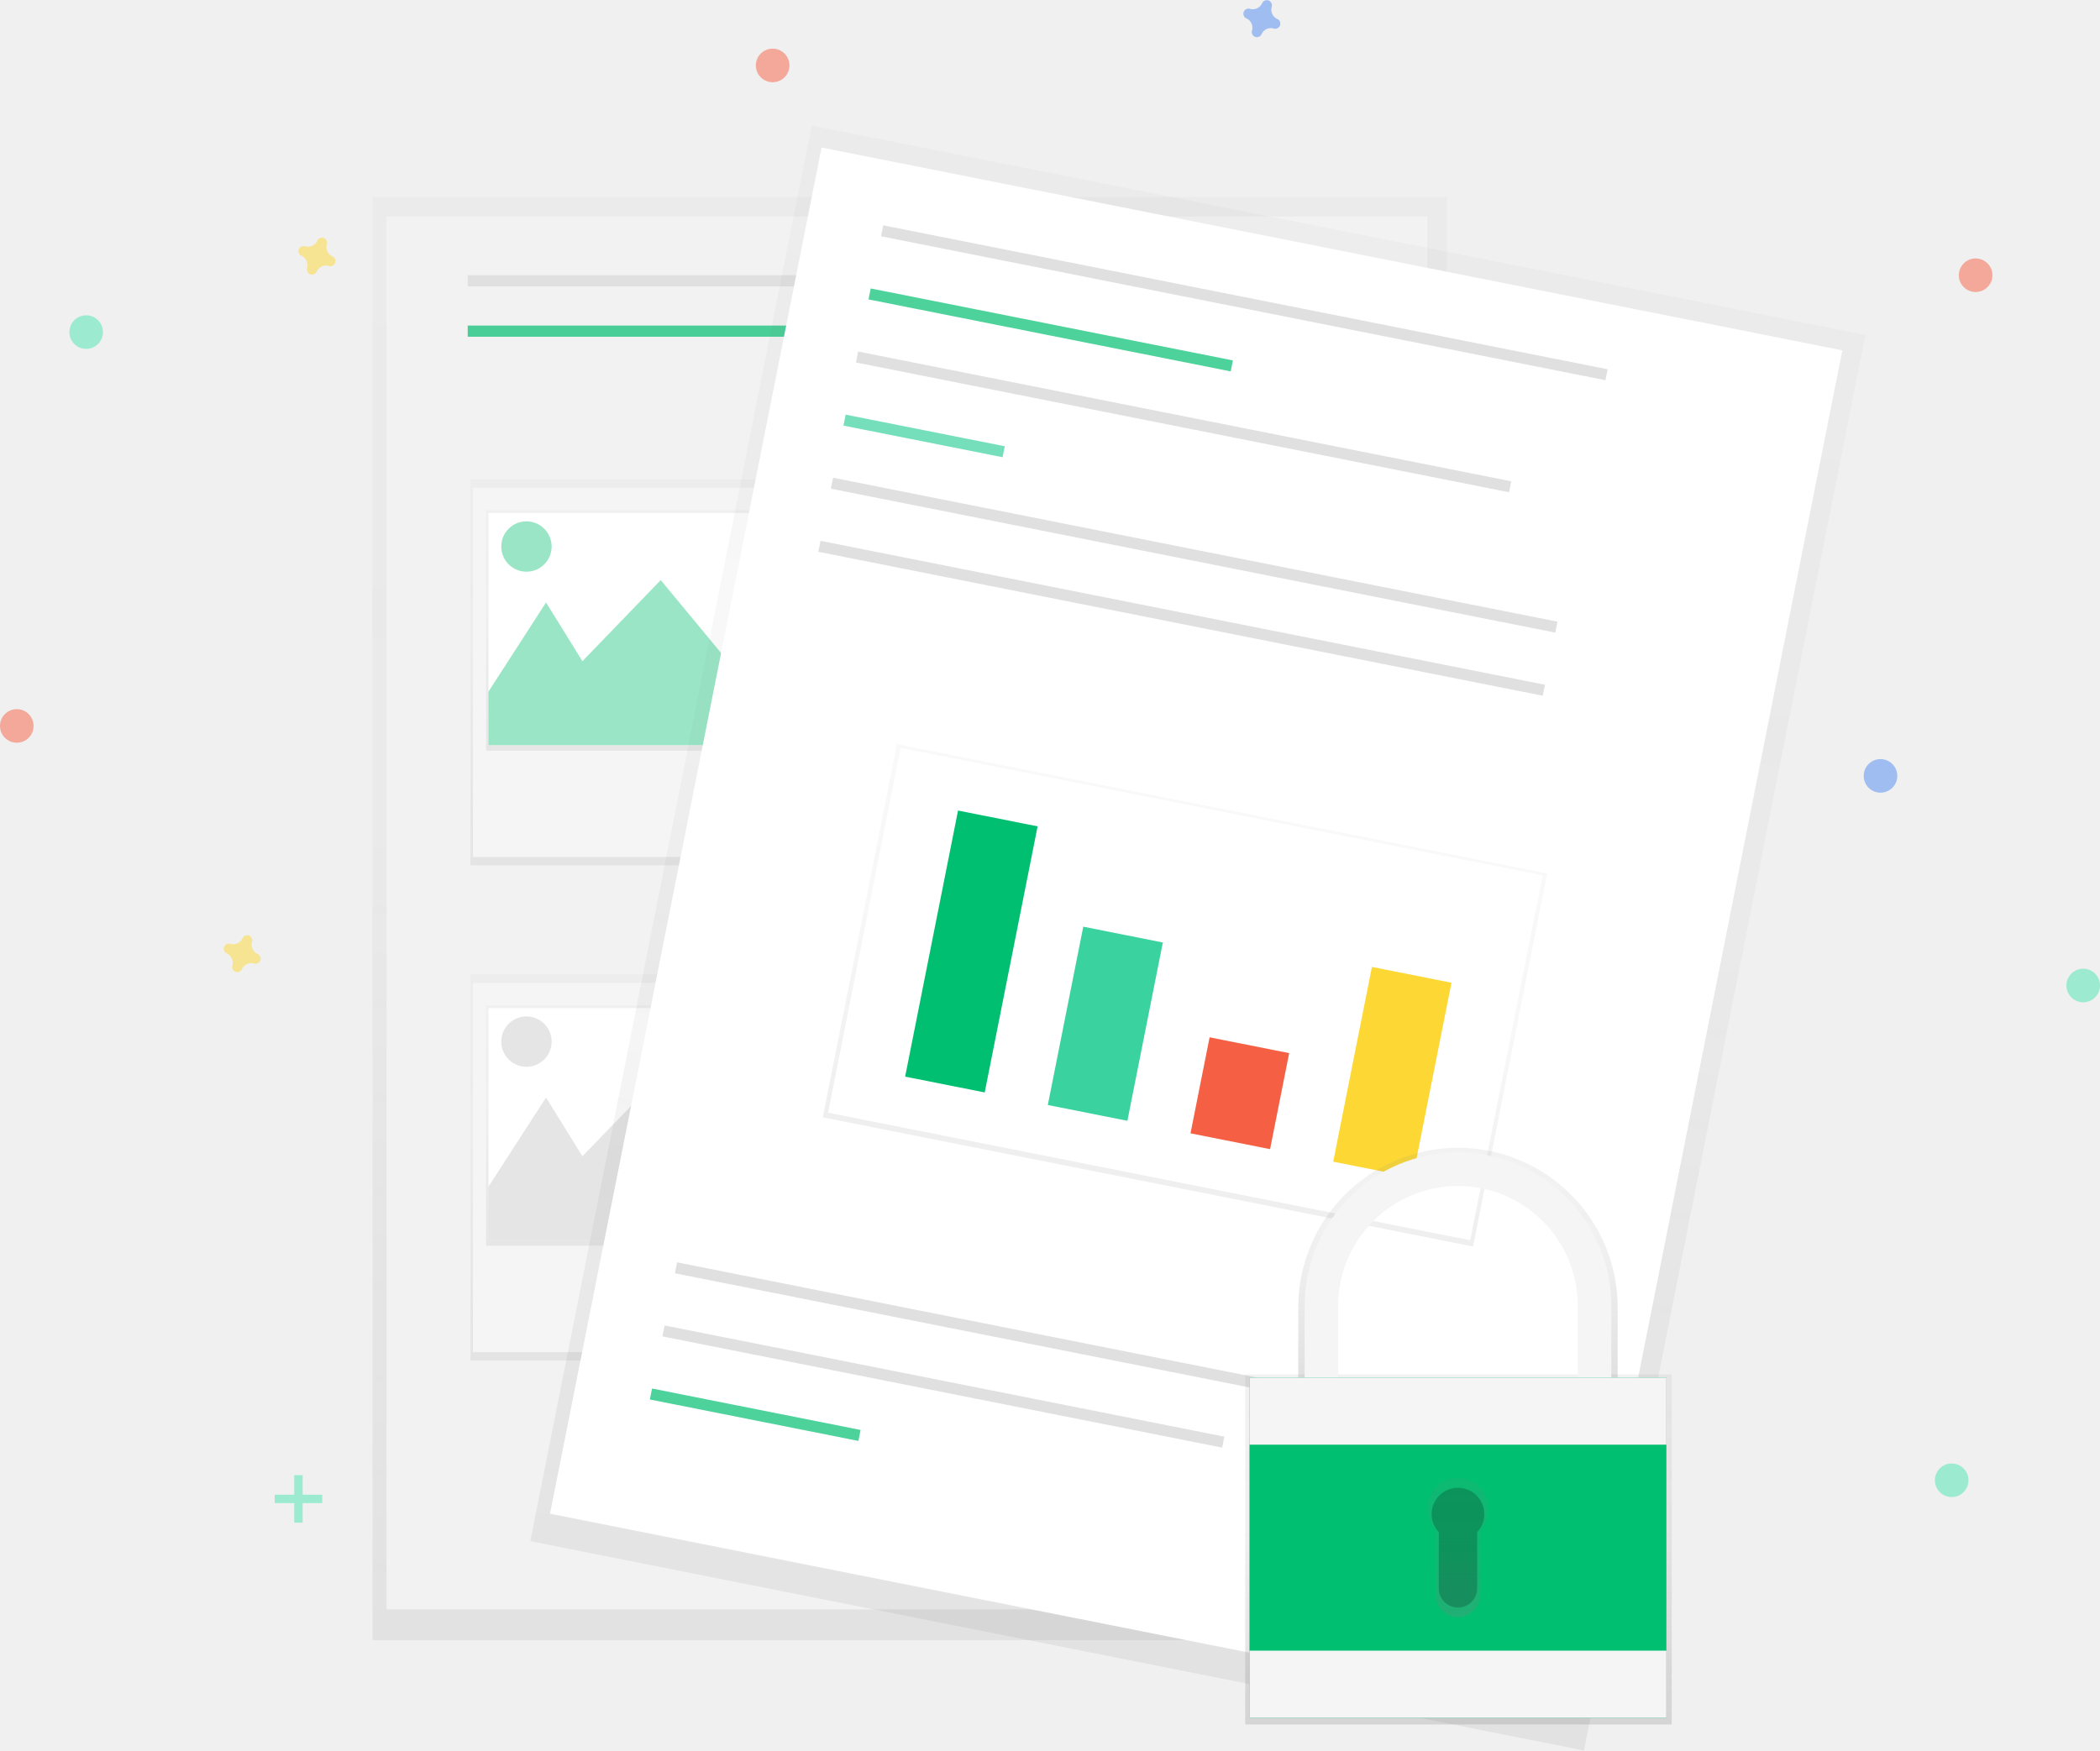
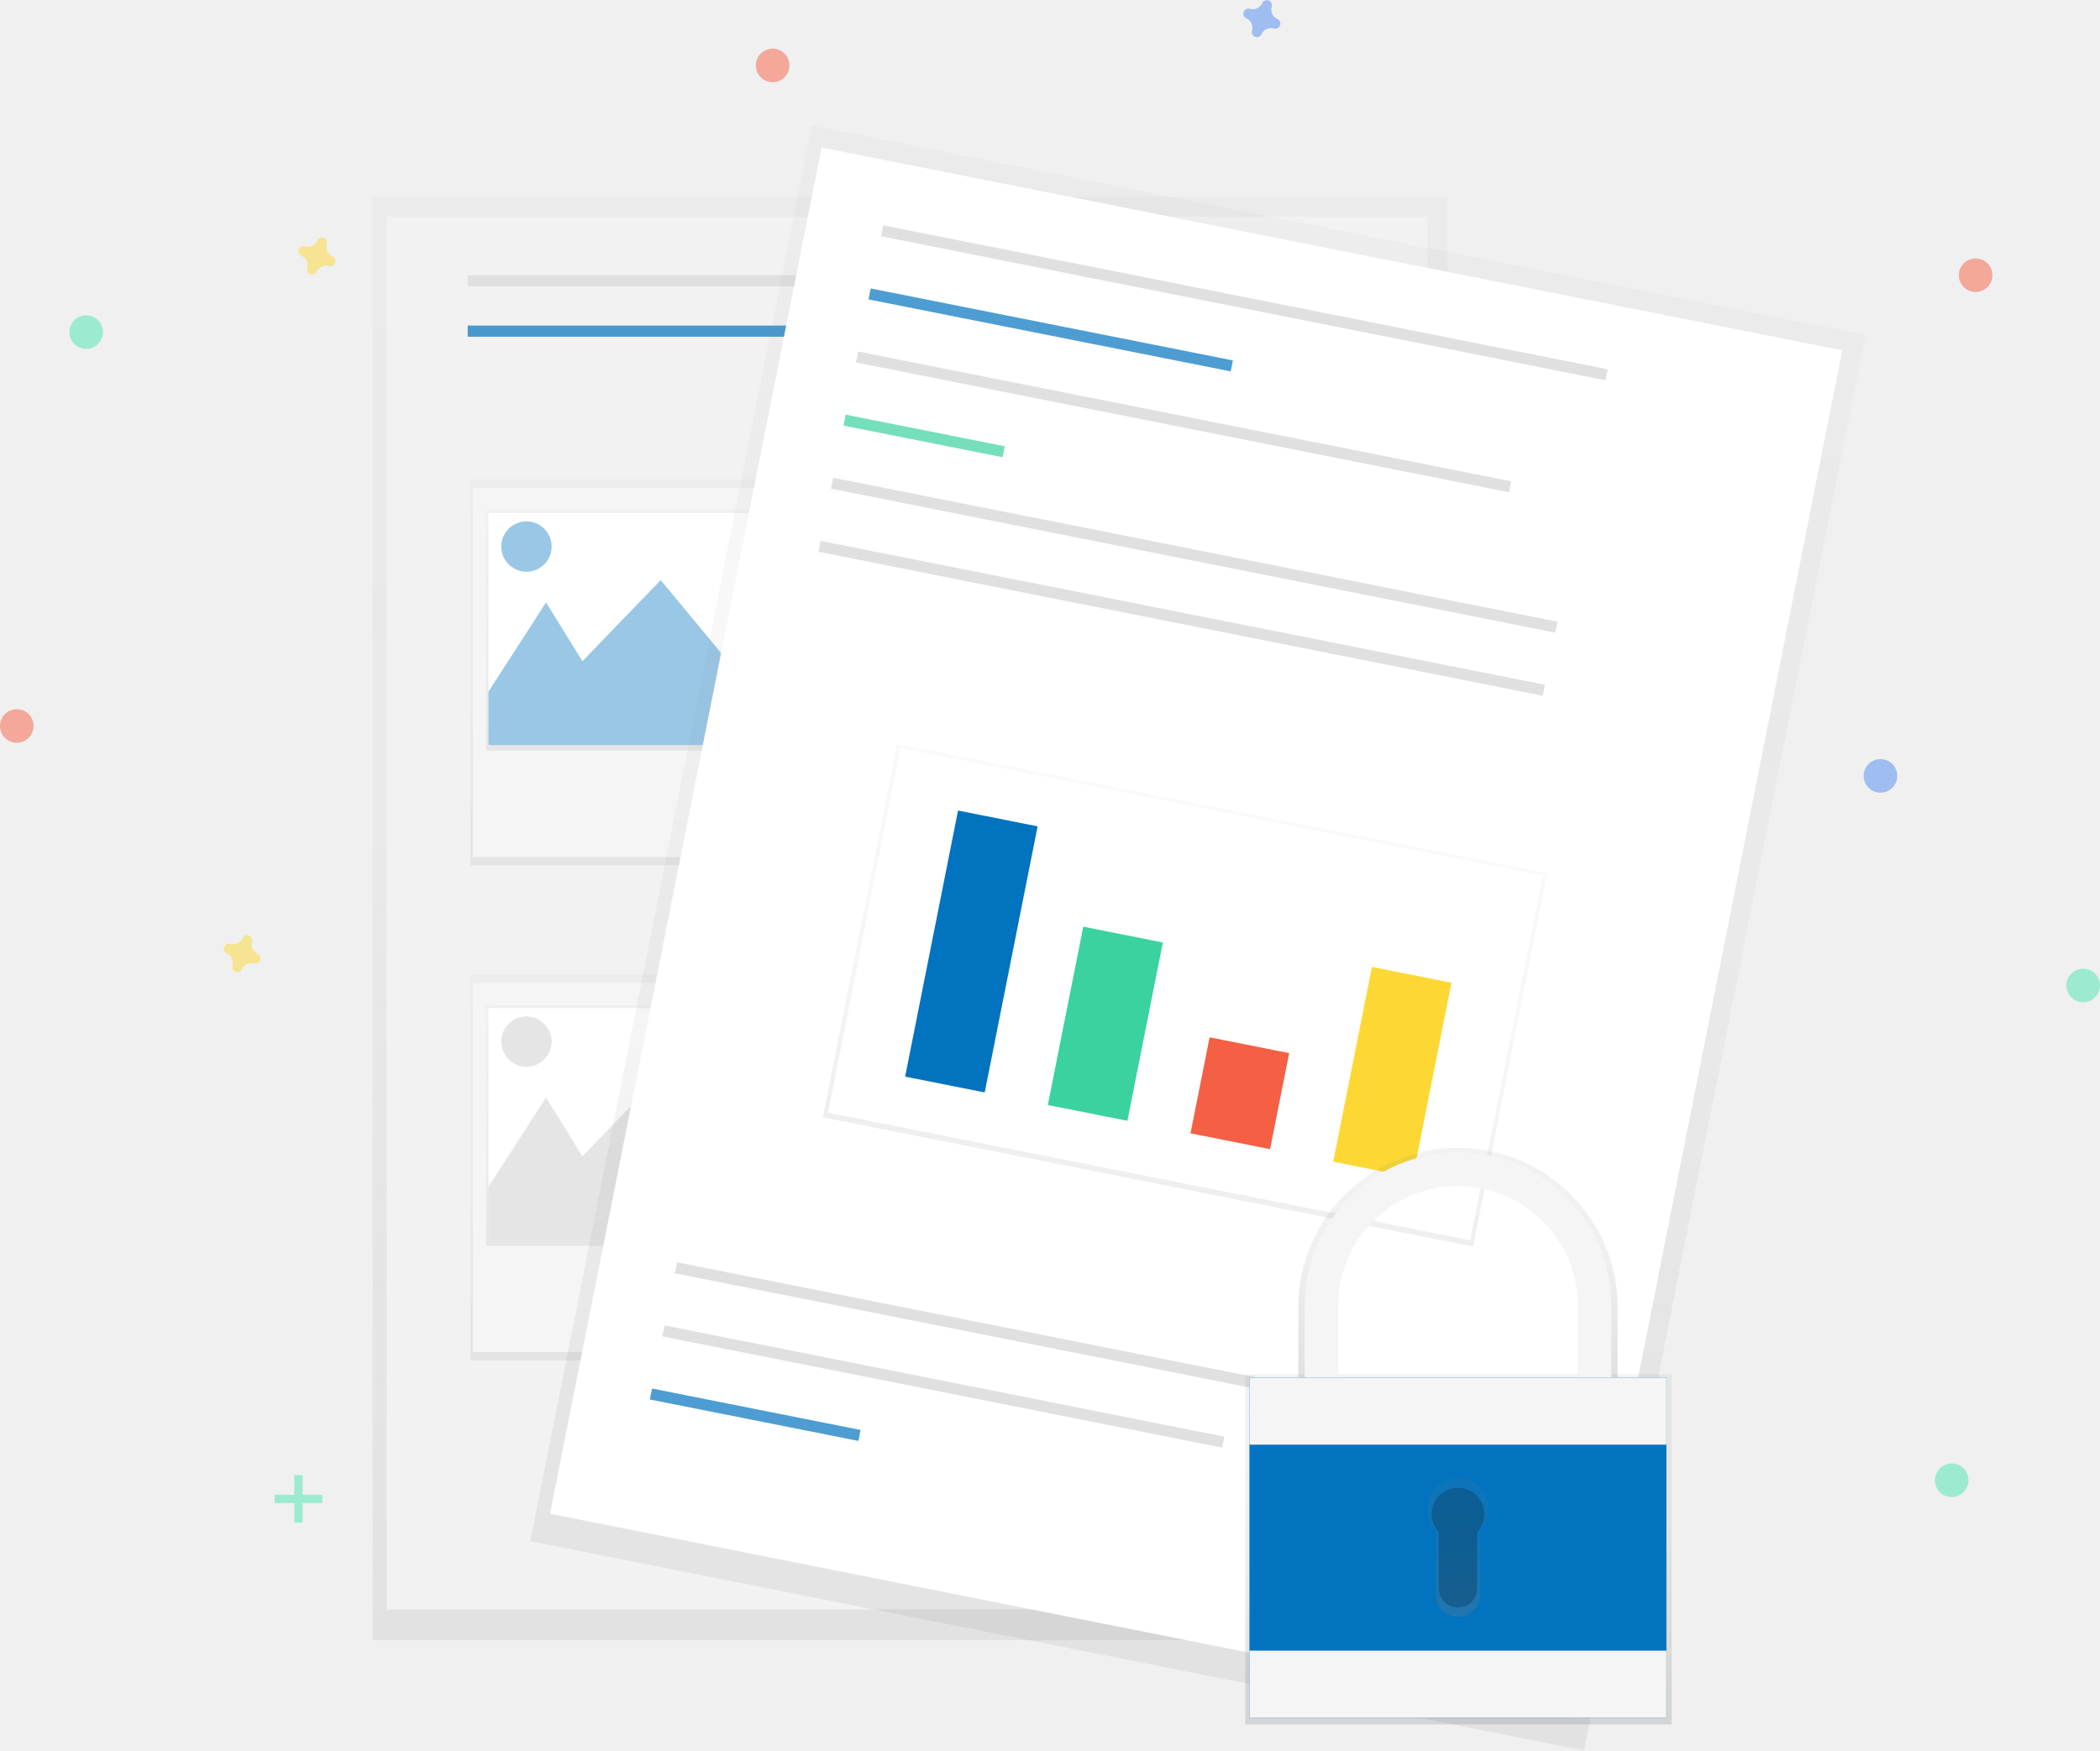
<svg xmlns="http://www.w3.org/2000/svg" xmlns:xlink="http://www.w3.org/1999/xlink" id="e8f68bdd-4984-4f2e-95b7-7fc8ec281257" data-name="Layer 1" width="918.14" height="765.54" viewBox="0 0 918.14 765.54">
  <defs>
    <linearGradient id="27aa7b70-b106-4a00-be67-693c8380e41d" x1="397.74" y1="717.25" x2="397.74" y2="86.11" gradientUnits="userSpaceOnUse">
      <stop offset="0" stop-color="gray" stop-opacity="0.25" />
      <stop offset="0.54" stop-color="gray" stop-opacity="0.12" />
      <stop offset="1" stop-color="gray" stop-opacity="0.1" />
    </linearGradient>
    <linearGradient id="46a816da-c484-41ec-8a6f-fbf14454d910" x1="288.88" y1="378.44" x2="288.88" y2="209.65" xlink:href="#27aa7b70-b106-4a00-be67-693c8380e41d" />
    <linearGradient id="32b634d8-28f1-48d9-a868-f602a2cad942" x1="288.88" y1="328.29" x2="288.88" y2="223.1" xlink:href="#27aa7b70-b106-4a00-be67-693c8380e41d" />
    <clipPath id="7a4c6aff-0be0-461b-a111-b3ae1b8fbf73" transform="translate(-140.93 -67.23)">
      <rect id="8cc91f6d-19b0-43cc-9c18-2faa83ac34ba" data-name="&lt;Rectangle&gt;" x="354.51" y="291.55" width="150.6" height="101.52" fill="#fff" />
    </clipPath>
    <linearGradient id="38f1cb81-8fac-4205-a0ff-a33ac00d354c" x1="288.88" y1="594.94" x2="288.88" y2="426.14" xlink:href="#27aa7b70-b106-4a00-be67-693c8380e41d" />
    <linearGradient id="6fc01aaf-135e-403e-a209-43b2a4fe59f1" x1="288.88" y1="544.79" x2="288.88" y2="439.6" xlink:href="#27aa7b70-b106-4a00-be67-693c8380e41d" />
    <clipPath id="79ce363a-d134-40e4-9f82-b96d04a36978" transform="translate(-140.93 -67.23)">
      <rect id="5b44e697-61fe-43bd-9a58-5f3e41301748" data-name="&lt;Rectangle&gt;" x="354.51" y="508.05" width="150.6" height="101.52" fill="#fff" />
    </clipPath>
    <linearGradient id="54803c44-522d-4b9e-9a34-f1f7b43e8483" x1="671.57" y1="760.34" x2="671.57" y2="129.2" gradientTransform="translate(1109.43 -194.1) rotate(90)" xlink:href="#27aa7b70-b106-4a00-be67-693c8380e41d" />
    <linearGradient id="089a6a47-adaa-499b-aefb-cd6464b62fb8" x1="670.96" y1="553.63" x2="670.96" y2="387.28" gradientTransform="translate(1129.51 -168.41) rotate(90)" xlink:href="#27aa7b70-b106-4a00-be67-693c8380e41d" />
    <linearGradient id="fd8d88e0-7826-450d-9e0b-001d1be709c2" x1="637.66" y1="754.12" x2="637.66" y2="601.05" xlink:href="#27aa7b70-b106-4a00-be67-693c8380e41d" />
    <linearGradient id="8d1793c5-b76e-44e2-a52e-569460402331" x1="778.37" y1="673.86" x2="778.37" y2="569.13" xlink:href="#27aa7b70-b106-4a00-be67-693c8380e41d" />
    <linearGradient id="4745700d-8097-45ff-9f71-625443fc4ad8" x1="778.37" y1="774.41" x2="778.37" y2="713.66" xlink:href="#27aa7b70-b106-4a00-be67-693c8380e41d" />
  </defs>
  <g opacity="0.5">
    <rect x="162.9" y="86.11" width="469.69" height="631.14" fill="url(#27aa7b70-b106-4a00-be67-693c8380e41d)" />
  </g>
  <rect x="169.02" y="94.67" width="455.01" height="609.12" fill="#f2f2f2" />
  <rect x="204.49" y="120.36" width="156.56" height="4.89" fill="#e0e0e0" />
-   <rect x="204.49" y="142.37" width="156.56" height="4.89" fill="#01bf71" opacity="0.7" />
+   <rect x="204.49" y="142.37" width="156.56" height="4.89" fill="#0173bf" opacity="0.7" />
  <rect x="384.29" y="120.36" width="156.56" height="4.89" fill="#e0e0e0" />
  <rect x="408.75" y="259.8" width="156.56" height="4.89" fill="#e0e0e0" />
  <rect x="412.42" y="273.25" width="156.56" height="4.89" fill="#e0e0e0" />
  <rect x="419.76" y="286.7" width="156.56" height="4.89" fill="#e0e0e0" />
  <rect x="408.75" y="476.29" width="156.56" height="4.89" fill="#e0e0e0" />
  <rect x="412.42" y="489.75" width="156.56" height="4.89" fill="#e0e0e0" />
  <rect x="419.76" y="503.2" width="156.56" height="4.89" fill="#e0e0e0" />
  <g opacity="0.5">
    <rect x="205.71" y="209.65" width="166.35" height="168.79" fill="url(#46a816da-c484-41ec-8a6f-fbf14454d910)" />
  </g>
  <rect x="206.76" y="213.32" width="163.72" height="161.45" fill="#f5f5f5" />
  <g opacity="0.5">
    <rect x="212.53" y="223.1" width="152.7" height="105.19" fill="url(#32b634d8-28f1-48d9-a868-f602a2cad942)" />
  </g>
  <rect id="689f37f3-cc41-448d-b172-63ec123bc985" data-name="&lt;Rectangle&gt;" x="213.58" y="224.32" width="150.6" height="101.52" fill="#fff" />
  <g clip-path="url(#7a4c6aff-0be0-461b-a111-b3ae1b8fbf73)">
-     <polygon points="200.82 322.18 238.74 263.46 254.64 289.15 288.88 253.68 318.24 289.15 343.93 236.56 409.98 341.75 195.93 334.41 200.82 322.18" fill="#01bf71" opacity="0.4" />
-     <circle cx="230.17" cy="239" r="11.01" fill="#01bf71" opacity="0.4" />
+     <polygon points="200.82 322.18 238.74 263.46 254.64 289.15 288.88 253.68 318.24 289.15 343.93 236.56 409.98 341.75 195.93 334.41 200.82 322.18" fill="#0173bf" opacity="0.4" />
+     <circle cx="230.17" cy="239" r="11.01" fill="#0173bf" opacity="0.4" />
  </g>
  <g opacity="0.5">
    <rect x="205.71" y="426.14" width="166.35" height="168.79" fill="url(#38f1cb81-8fac-4205-a0ff-a33ac00d354c)" />
  </g>
  <rect x="206.76" y="429.81" width="163.72" height="161.45" fill="#f5f5f5" />
  <g opacity="0.5">
    <rect x="212.53" y="439.6" width="152.7" height="105.19" fill="url(#6fc01aaf-135e-403e-a209-43b2a4fe59f1)" />
  </g>
  <rect id="b429ac3a-f8a8-4171-bcce-5b6c002c0714" data-name="&lt;Rectangle&gt;" x="213.58" y="440.82" width="150.6" height="101.52" fill="#fff" />
  <g clip-path="url(#79ce363a-d134-40e4-9f82-b96d04a36978)">
    <polygon points="200.82 538.67 238.74 479.96 254.64 505.65 288.88 470.18 318.24 505.65 343.93 453.05 409.98 558.24 195.93 550.9 200.82 538.67" fill="#bdbdbd" opacity="0.4" />
    <circle cx="230.17" cy="455.5" r="11.01" fill="#bdbdbd" opacity="0.4" />
  </g>
  <g opacity="0.5">
    <rect x="349.09" y="242.63" width="631.14" height="469.69" transform="translate(-74.16 969.06) rotate(-78.76)" fill="url(#54803c44-522d-4b9e-9a34-f1f7b43e8483)" />
  </g>
  <rect x="359.37" y="247.33" width="609.12" height="455.01" transform="translate(-72.16 966.22) rotate(-78.76)" fill="#fff" />
  <rect x="523.5" y="197.22" width="322.91" height="4.89" transform="translate(-88.86 -196.94) rotate(11.24)" fill="#e0e0e0" />
  <rect x="433.36" y="650.7" width="322.91" height="4.89" transform="translate(-2.18 -170.66) rotate(11.24)" fill="#e0e0e0" />
  <rect x="428.58" y="671.14" width="249.52" height="4.89" transform="translate(1.01 -162.18) rotate(11.24)" fill="#e0e0e0" />
-   <rect x="424.6" y="683.47" width="92.96" height="4.89" transform="translate(1.84 -145.91) rotate(11.24)" fill="#01bf71" opacity="0.7" />
-   <rect x="519.57" y="209.08" width="161.45" height="4.89" transform="translate(-88.17 -180.2) rotate(11.24)" fill="#01bf71" opacity="0.7" />
+   <rect x="424.6" y="683.47" width="92.96" height="4.89" transform="translate(1.84 -145.91) rotate(11.24)" fill="#0173bf" opacity="0.7" />
+   <rect x="519.57" y="209.08" width="161.45" height="4.89" transform="translate(-88.17 -180.2) rotate(11.24)" fill="#0173bf" opacity="0.7" />
  <rect x="512.84" y="249.31" width="291.11" height="4.89" transform="translate(-79.21 -190.76) rotate(11.24)" fill="#e0e0e0" />
  <rect x="509.47" y="255.44" width="70.94" height="4.89" transform="translate(-80.19 -168.52) rotate(11.24)" fill="#3ad29f" opacity="0.7" />
  <rect x="501.56" y="307.59" width="322.91" height="4.89" transform="translate(-67.76 -190.54) rotate(11.24)" fill="#e0e0e0" />
  <g opacity="0.5">
    <rect x="575.87" y="357.6" width="166.35" height="289.88" transform="translate(-103.27 983.74) rotate(-78.76)" fill="url(#089a6a47-adaa-499b-aefb-cd6464b62fb8)" />
  </g>
  <rect x="516.06" y="420.61" width="286.22" height="162.68" transform="translate(-30.42 -186.11) rotate(11.24)" fill="#fff" />
  <rect x="496.08" y="335.18" width="322.91" height="4.89" transform="translate(-62.49 -188.94) rotate(11.24)" fill="#e0e0e0" />
-   <rect x="547.86" y="424.02" width="35.47" height="118.64" transform="translate(-35.84 -168.22) rotate(11.24)" fill="#01bf71" />
+   <rect x="547.86" y="424.02" width="35.47" height="118.64" transform="translate(-35.84 -168.22) rotate(11.24)" fill="#0173bf" />
  <rect x="606.43" y="475.19" width="35.47" height="79.5" transform="translate(-28.56 -179.03) rotate(11.24)" fill="#3ad29f" />
  <rect x="665.23" y="523.93" width="35.47" height="42.81" transform="translate(-21.5 -189.92) rotate(11.24)" fill="#f55f44" />
  <rect x="731.91" y="492.72" width="35.47" height="86.84" transform="translate(-22.02 -203.09) rotate(11.24)" fill="#fdd835" />
  <g opacity="0.5">
    <rect x="128.65" y="645.09" width="3.67" height="20.79" fill="#47e6b1" />
    <rect x="269.58" y="712.31" width="3.67" height="20.79" transform="translate(853.2 384.07) rotate(90)" fill="#47e6b1" />
  </g>
  <path d="M699.44,75.56a4.49,4.49,0,0,1-2.5-5.43,2.16,2.16,0,0,0,.1-.5h0a2.25,2.25,0,0,0-4-1.49h0a2.16,2.16,0,0,0-.25.44,4.49,4.49,0,0,1-5.43,2.5,2.16,2.16,0,0,0-.5-.1h0a2.25,2.25,0,0,0-1.49,4h0a2.16,2.16,0,0,0,.44.25,4.49,4.49,0,0,1,2.5,5.43,2.16,2.16,0,0,0-.1.5h0a2.25,2.25,0,0,0,4,1.49h0a2.16,2.16,0,0,0,.25-.44,4.49,4.49,0,0,1,5.43-2.5,2.16,2.16,0,0,0,.5.1h0a2.25,2.25,0,0,0,1.49-4h0A2.16,2.16,0,0,0,699.44,75.56Z" transform="translate(-140.93 -67.23)" fill="#4d8af0" opacity="0.5" />
  <path d="M286.33,179.4a4.49,4.49,0,0,1-2.5-5.43,2.16,2.16,0,0,0,.1-.5h0a2.25,2.25,0,0,0-4-1.49h0a2.16,2.16,0,0,0-.25.44,4.49,4.49,0,0,1-5.43,2.5,2.16,2.16,0,0,0-.5-.1h0a2.25,2.25,0,0,0-1.49,4h0a2.16,2.16,0,0,0,.44.25,4.49,4.49,0,0,1,2.5,5.43,2.16,2.16,0,0,0-.1.5h0a2.25,2.25,0,0,0,4,1.49h0a2.16,2.16,0,0,0,.25-.44,4.49,4.49,0,0,1,5.43-2.5,2.16,2.16,0,0,0,.5.1h0a2.25,2.25,0,0,0,1.49-4h0A2.16,2.16,0,0,0,286.33,179.4Z" transform="translate(-140.93 -67.23)" fill="#fdd835" opacity="0.5" />
  <path d="M253.63,484.46a4.49,4.49,0,0,1-2.5-5.43,2.16,2.16,0,0,0,.1-.5h0a2.25,2.25,0,0,0-4-1.49h0a2.16,2.16,0,0,0-.25.44,4.49,4.49,0,0,1-5.43,2.5,2.16,2.16,0,0,0-.5-.1h0a2.25,2.25,0,0,0-1.49,4h0a2.16,2.16,0,0,0,.44.25,4.49,4.49,0,0,1,2.5,5.43,2.16,2.16,0,0,0-.1.5h0a2.25,2.25,0,0,0,4,1.49h0a2.16,2.16,0,0,0,.25-.44,4.49,4.49,0,0,1,5.43-2.5,2.16,2.16,0,0,0,.5.1h0a2.25,2.25,0,0,0,1.49-4h0A2.16,2.16,0,0,0,253.63,484.46Z" transform="translate(-140.93 -67.23)" fill="#fdd835" opacity="0.5" />
  <circle cx="337.81" cy="28.62" r="7.34" fill="#f55f44" opacity="0.5" />
  <circle cx="7.34" cy="317.46" r="7.34" fill="#f55f44" opacity="0.5" />
  <circle cx="863.76" cy="120.36" r="7.34" fill="#f55f44" opacity="0.5" />
  <circle cx="822.17" cy="339.3" r="7.34" fill="#4d8af0" opacity="0.5" />
  <circle cx="37.68" cy="145.22" r="7.34" fill="#47e6b1" opacity="0.5" />
  <circle cx="853.29" cy="647.34" r="7.34" fill="#47e6b1" opacity="0.5" />
  <circle cx="910.8" cy="430.97" r="7.34" fill="#47e6b1" opacity="0.5" />
  <rect x="544.42" y="601.05" width="186.48" height="153.07" fill="url(#fd8d88e0-7826-450d-9e0b-001d1be709c2)" />
  <path d="M723.82,639a54.55,54.55,0,0,1,109.1,0v34.91h15.27V639a69.82,69.82,0,0,0-139.65,0v34.91h15.27Z" transform="translate(-140.93 -67.23)" fill="url(#8d1793c5-b76e-44e2-a52e-569460402331)" />
  <path d="M726,638.25a52.37,52.37,0,1,1,104.74,0v33.52H845.4V638.25a67,67,0,0,0-134.06,0v33.52H726Z" transform="translate(-140.93 -67.23)" fill="#f5f5f5" />
-   <rect x="546.32" y="602.45" width="182.24" height="148.73" fill="#01bf71" />
+   <rect x="546.32" y="602.45" width="182.24" height="148.73" fill="#0173bf" />
  <rect x="546.32" y="602.45" width="182.24" height="148.73" fill="#f5f5f5" />
-   <rect x="546.32" y="631.77" width="182.24" height="90.07" fill="#01bf71" />
+   <rect x="546.32" y="631.77" width="182.24" height="90.07" fill="#0173bf" />
  <path d="M791.73,727a13.36,13.36,0,1,0-23.08,9.15v28.51a9.72,9.72,0,0,0,19.44,0V736.18A13.3,13.3,0,0,0,791.73,727Z" transform="translate(-140.93 -67.23)" fill="url(#4745700d-8097-45ff-9f71-625443fc4ad8)" />
  <path d="M789.89,729.38a11.52,11.52,0,1,0-19.9,7.89v24.58a8.38,8.38,0,1,0,16.76,0V737.27A11.47,11.47,0,0,0,789.89,729.38Z" transform="translate(-140.93 -67.23)" opacity="0.2" />
</svg>
